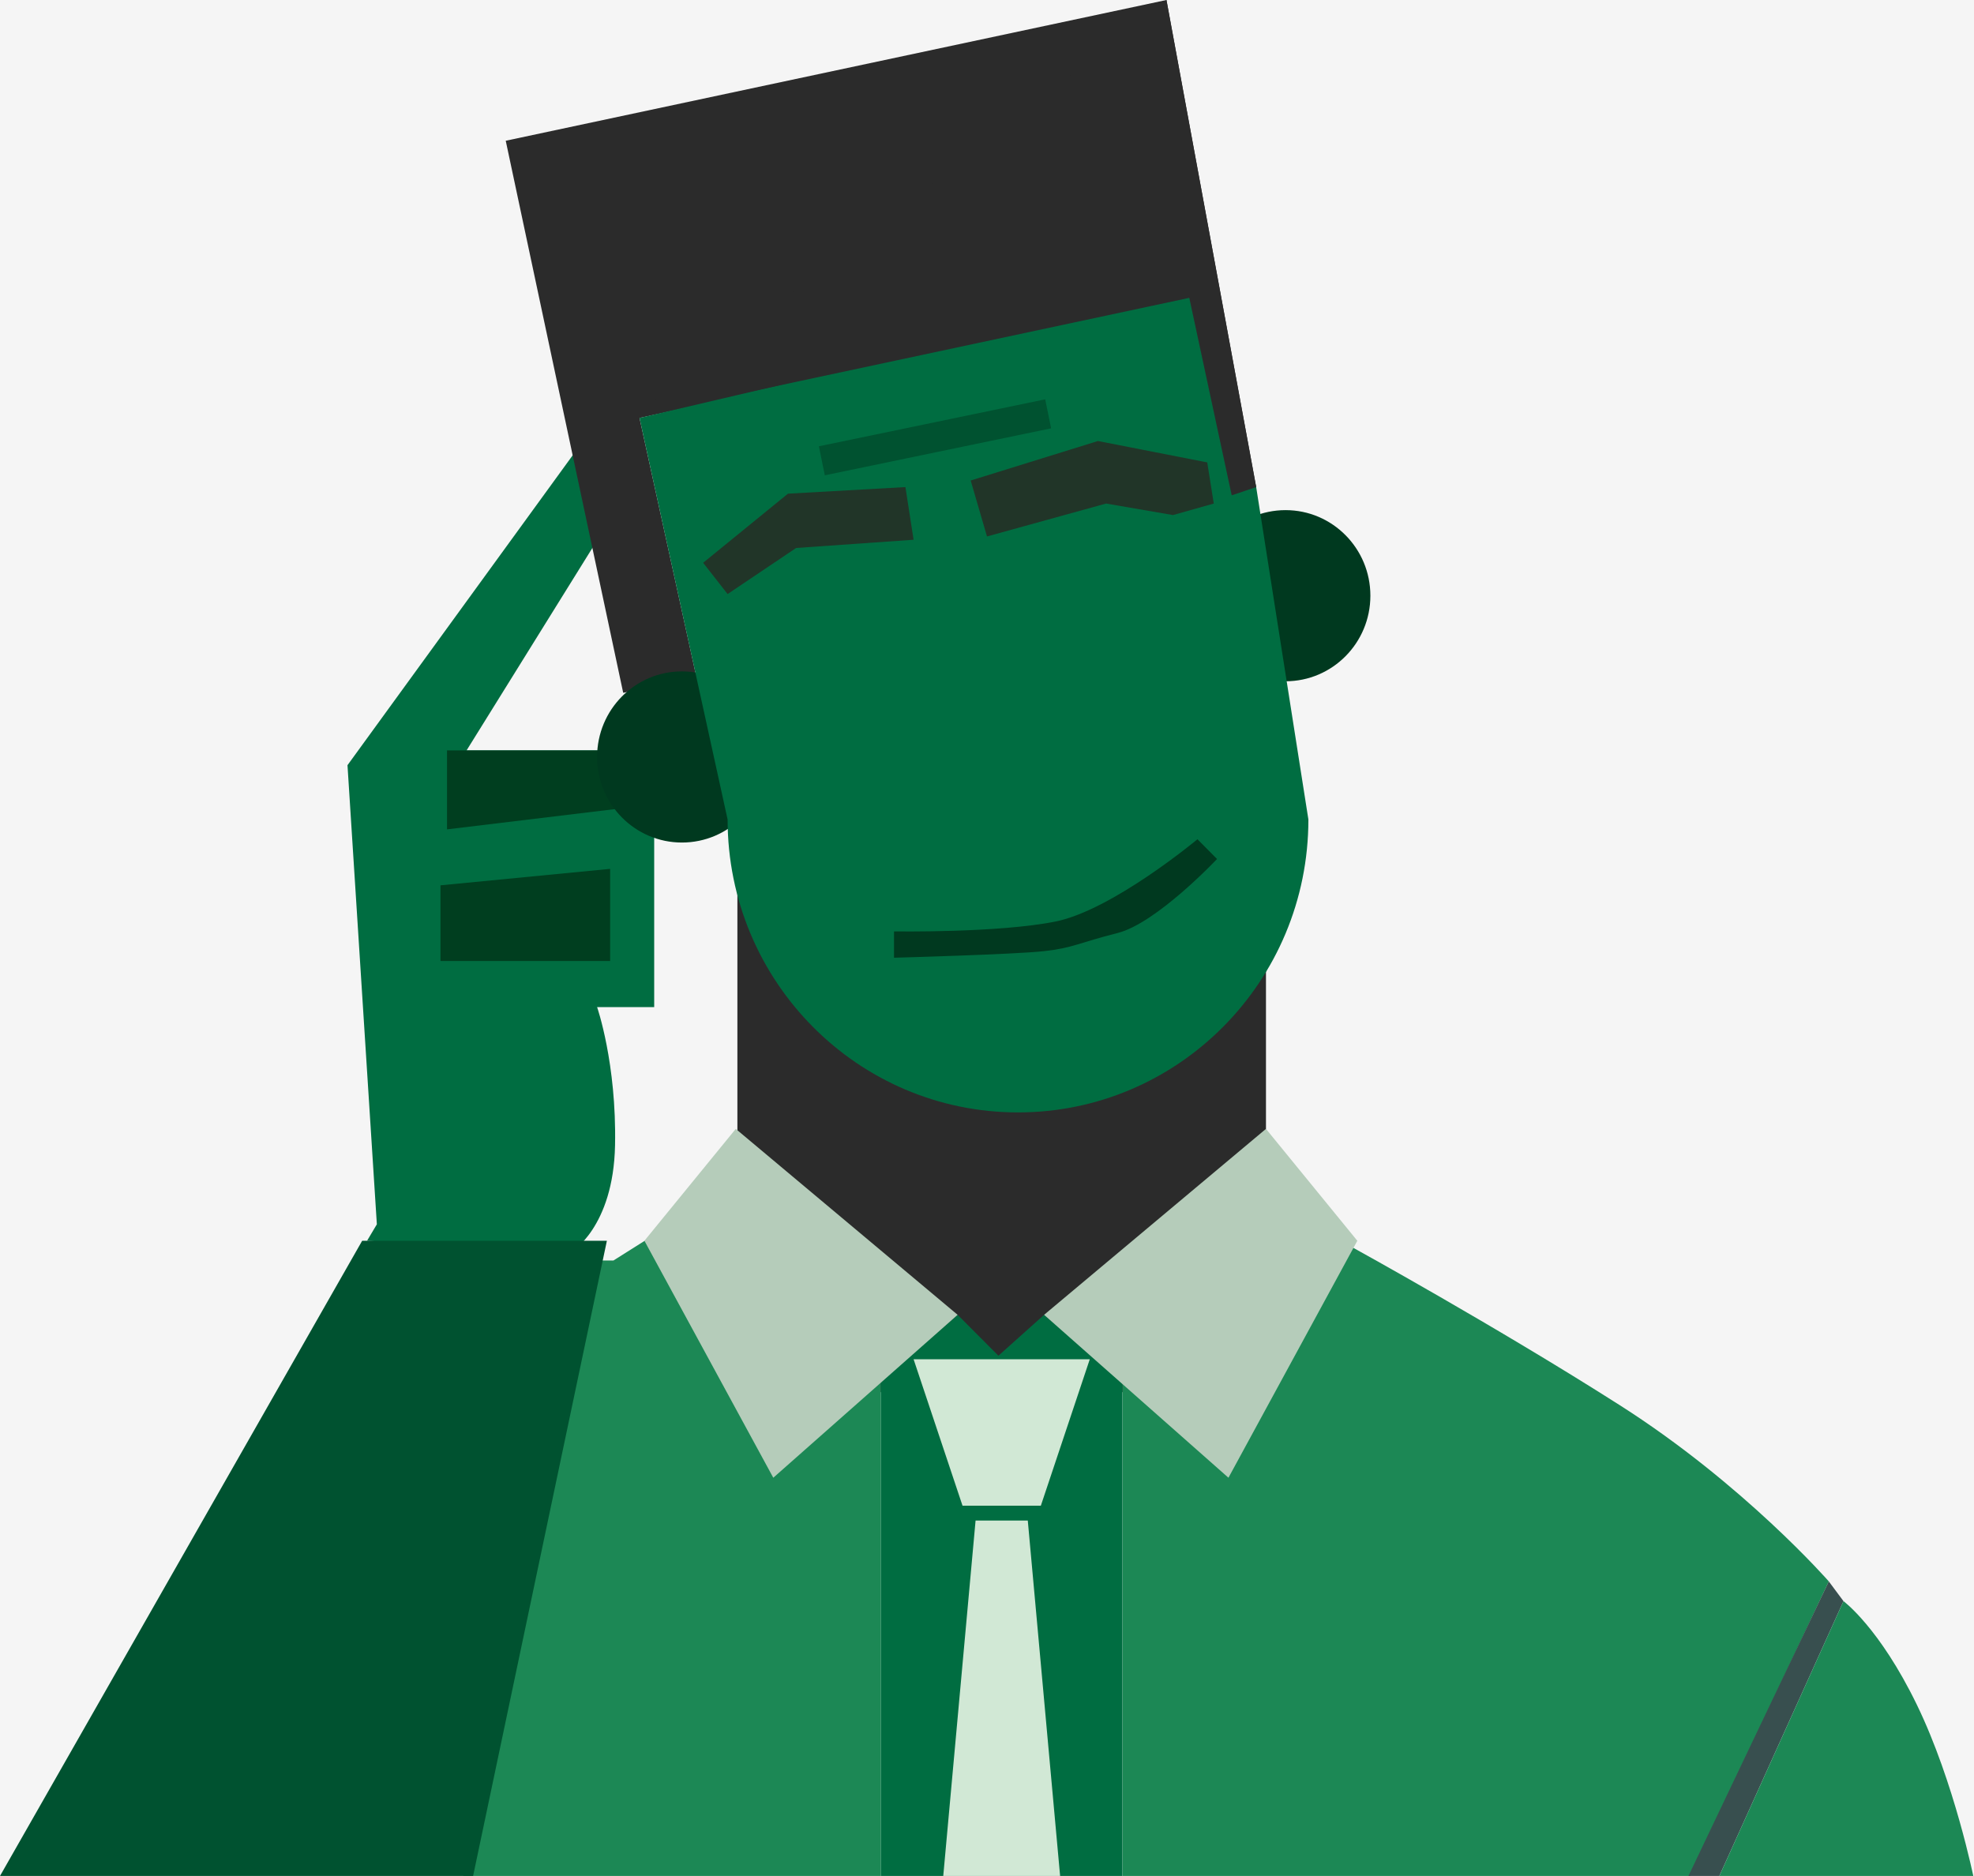
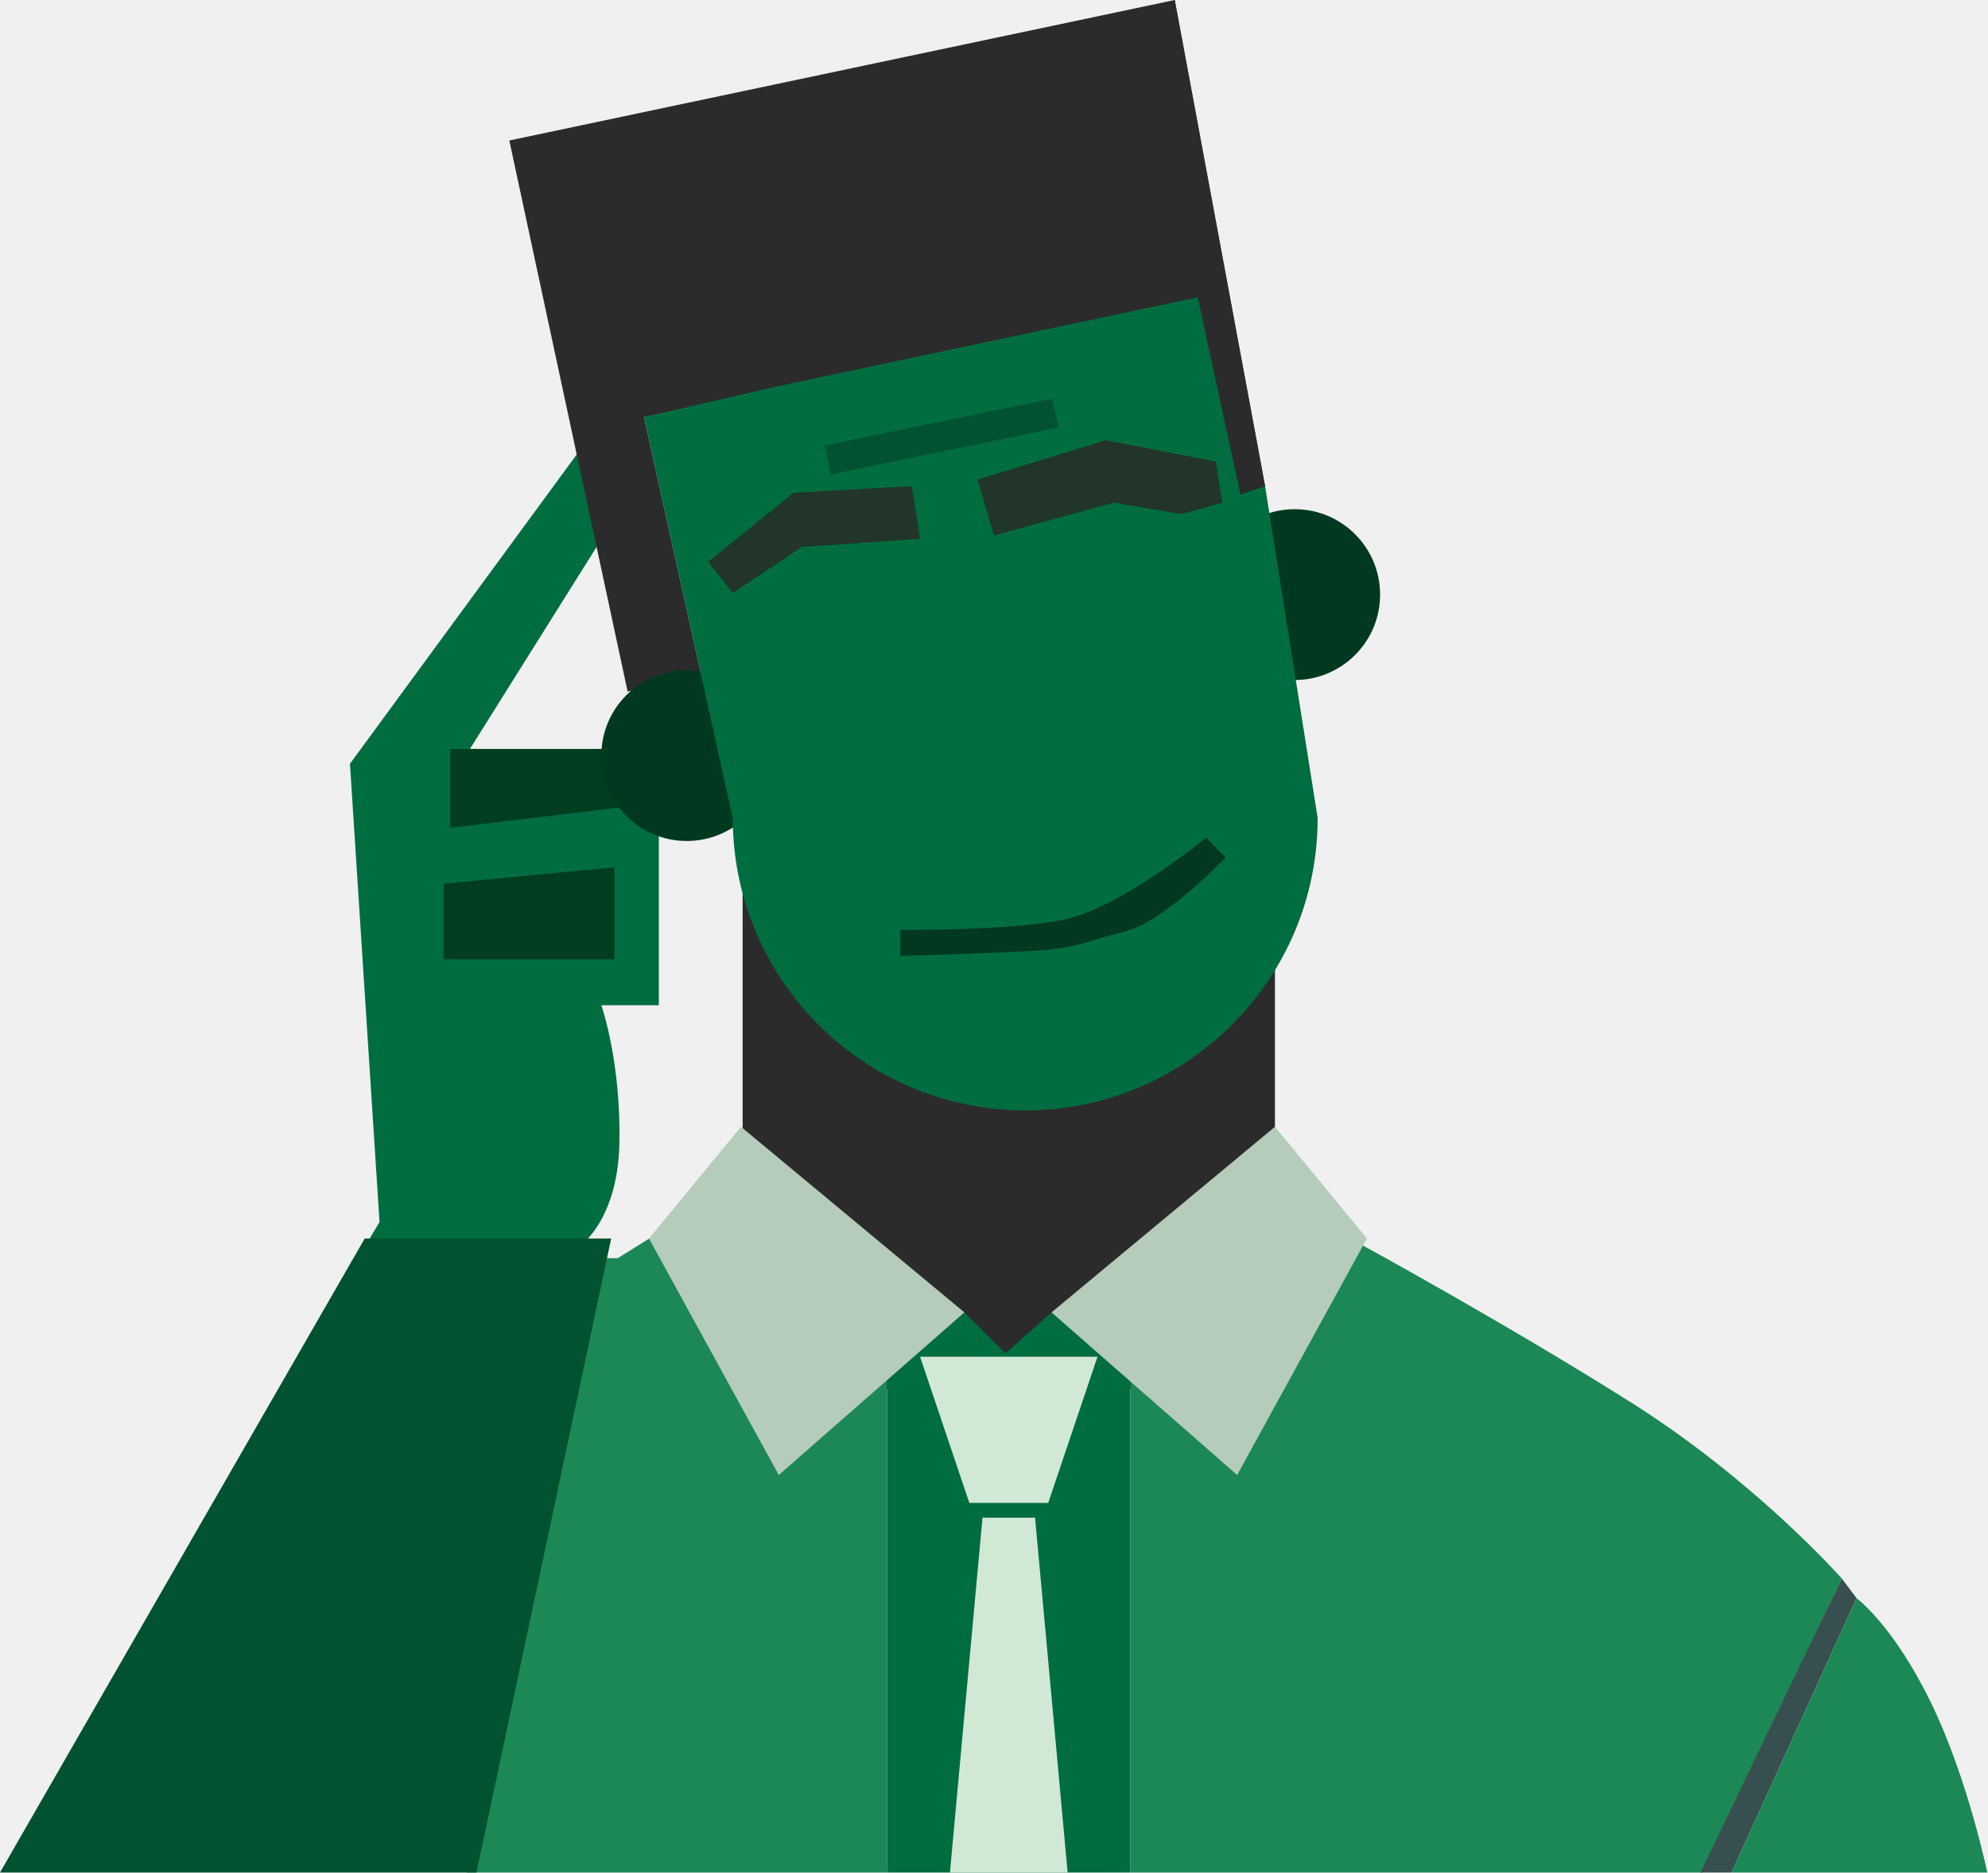
- <svg xmlns="http://www.w3.org/2000/svg" width="786" height="747" viewBox="0 0 786 747" fill="none">
-   <g clip-path="url(#clip0_3330_1117)">
-     <path d="M786 0H0V747H786V0Z" fill="#F5F5F5" />
-     <path d="M229.304 179.541L240.347 210.994L185.782 298.799H260.484V401.02H237.749C237.749 401.02 245.544 423.299 244.894 456.062C244.245 488.825 227.355 498.654 227.355 498.654L146.157 494.067L150.055 487.515L138.362 304.696L229.304 179.541Z" fill="#006D41" />
-     <path d="M293.613 237.204H504.079V554.351H293.613V237.204Z" fill="#2B2B2B" />
-     <path d="M184.483 501.931H244.245L259.835 492.102L350.777 501.931V748.31H184.483V501.931Z" fill="#1C8855" />
-     <path d="M177.987 298.799H253.988V321.078L177.987 330.251V298.799Z" fill="#003E1F" />
-     <path d="M175.388 352.53L242.945 345.978V382.672H175.388V352.53Z" fill="#003E1F" />
-     <path d="M144.208 494.068H241.646L188.38 747H0L144.208 494.068Z" fill="#005230" />
-     <path d="M350.777 549.764L381.307 523.554L397.547 539.837L415.736 523.554L446.916 549.764V746.998H350.777V549.764Z" fill="#006D41" />
-     <path d="M446.916 525.52L538.507 496.688C538.507 496.688 595.671 528.141 645.04 559.593C694.408 591.046 728.187 629.706 728.187 629.706L672.972 746.999H446.916V525.52Z" fill="#1C8855" />
-     <path d="M292.964 449.511L381.307 523.554L307.904 588.427L256.587 494.069L292.964 449.511Z" fill="#B5CCBA" />
-     <path d="M504.079 449.511L415.736 523.554L489.139 588.427L540.456 494.069L504.079 449.511Z" fill="#B5CCBA" />
-     <path d="M201.372 56.046L464.455 0L500.182 193.958L490.438 197.234L473.549 118.603L254.638 166.437L277.374 269.968L248.143 275.866L201.372 56.046Z" fill="#2B2B2B" />
-     <path d="M305.306 301.421C305.306 320.239 290.182 335.495 271.527 335.495C252.872 335.495 237.749 320.239 237.749 301.421C237.749 282.602 252.872 267.347 271.527 267.347C290.182 267.347 305.306 282.602 305.306 301.421Z" fill="#00391F" />
-     <path d="M545.653 237.205C545.653 256.023 530.529 271.279 511.874 271.279C493.22 271.279 478.096 256.023 478.096 237.205C478.096 218.386 493.22 203.131 511.874 203.131C530.529 203.131 545.653 218.386 545.653 237.205Z" fill="#00391F" />
-     <path d="M520.969 326.32C520.969 390.737 469.2 442.956 405.342 442.956C341.484 442.956 289.716 390.737 289.716 326.32L254.638 166.437L475.497 114.67L500.182 193.958L520.969 326.32Z" fill="#006D41" />
-     <path d="M252.689 165.782L464.455 0L500.182 193.958L490.438 197.234L473.549 118.603L252.689 165.782Z" fill="#2B2B2B" />
-     <path d="M363.769 541.248H433.924L414.436 599.566H383.256L363.769 541.248Z" fill="#D1E8D5" />
-     <path d="M422.231 748.309H375.461L388.453 605.462H409.24L422.231 748.309Z" fill="#D1E8D5" />
-     <path d="M728.187 629.707L734.033 637.57L684.015 748.309H671.673L728.187 629.707Z" fill="#384F4F" />
-     <path d="M734.033 637.57C734.033 637.57 748.324 648.054 763.264 678.851C778.205 709.649 786 748.309 786 748.309H684.015L734.033 637.57Z" fill="#1C8855" />
-     <path d="M355.974 370.878C355.974 370.878 397.547 371.533 420.283 366.946C443.018 362.359 476.797 334.183 476.797 334.183L484.592 342.046C484.592 342.046 460.557 367.602 444.967 371.533C429.377 375.465 427.428 377.43 415.735 378.741C404.043 380.052 355.974 381.362 355.974 381.362V370.878Z" fill="#00391F" />
-     <path d="M386.504 191.336L437.172 175.609L480.694 184.128L483.293 200.509L467.053 205.096L440.42 200.509L393 213.615L386.504 191.336Z" fill="#213528" />
-     <path d="M326.063 177.71L416.176 159.009L418.533 170.561L328.419 189.264L326.063 177.71Z" fill="#005230" />
-     <path d="M313.75 196.578L360.521 193.957L363.769 214.925L316.998 218.201L289.716 236.549L279.972 224.099L313.75 196.578Z" fill="#213528" />
+ <svg xmlns="http://www.w3.org/2000/svg" width="605" height="570" viewBox="0 0 605 570" fill="none">
+   <g clip-path="url(#clip0_3330_1143)">
+     <path d="M176.5 136.999L185 160.999L143 227.999H200.5V305.999H183C183 305.999 189 322.999 188.5 347.999C188 372.999 175 380.499 175 380.499L112.5 376.999L115.5 371.999L106.5 232.499L176.5 136.999Z" fill="#006D41" />
+     <path d="M226 180.999H388V422.999H226V180.999Z" fill="#2B2B2B" />
+     <path d="M142 382.999H188L200 375.499L270 382.999V570.999H142V382.999Z" fill="#1C8855" />
+     <path d="M137 227.999H195.5V244.999L137 251.999V227.999Z" fill="#003E1F" />
+     <path d="M135 268.999L187 263.999V291.999H135V268.999Z" fill="#003E1F" />
+     <path d="M111 377H186L145 570H0L111 377Z" fill="#005230" />
+     <path d="M270 419.499L293.5 399.499L306 411.924L320 399.499L344 419.499V569.999H270V419.499Z" fill="#006D41" />
+     <path d="M344 400.999L414.5 378.999C414.5 378.999 458.5 402.999 496.5 426.999C534.5 450.999 560.5 480.499 560.5 480.499L518 569.999H344V400.999Z" fill="#1C8855" />
+     <path d="M225.5 343L293.5 399.499L237 449L197.5 377L225.5 343Z" fill="#B5CCBA" />
+     <path d="M388 343L320 399.499L376.5 449L416 377L388 343Z" fill="#B5CCBA" />
+     <path d="M155 42.766L357.5 0L385 148L377.5 150.5L364.5 90.5L196 127L213.5 206L191.001 210.5L155 42.766Z" fill="#2B2B2B" />
+     <path d="M235 230C235 244.359 223.359 256 209 256C194.641 256 183 244.359 183 230C183 215.64 194.641 204 209 204C223.359 204 235 215.64 235 230Z" fill="#00391F" />
+     <path d="M420 181C420 195.359 408.359 207 394 207C379.641 207 368 195.359 368 181C368 166.64 379.641 155 394 155C408.359 155 420 166.64 420 181Z" fill="#00391F" />
+     <path d="M401 248.999C401 298.153 361.153 337.999 312 337.999C262.847 337.999 223 298.153 223 248.999L196 127L366 87.499L385 148L401 248.999Z" fill="#006D41" />
+     <path d="M194.5 126.5L357.5 0L385 148L377.5 150.5L364.5 90.5L194.5 126.5Z" fill="#2B2B2B" />
+     <path d="M280 413H334L319 457.5H295L280 413Z" fill="#D1E8D5" />
+     <path d="M325 570.999H289L299 461.999H315L325 570.999Z" fill="#D1E8D5" />
+     <path d="M560.5 480.499L565 486.499L526.5 570.999H517L560.5 480.499Z" fill="#384F4F" />
+     <path d="M565 486.499C565 486.499 576 494.499 587.5 517.999C599 541.499 605 570.999 605 570.999H526.5L565 486.499Z" fill="#1C8855" />
+     <path d="M274 282.999C274 282.999 306 283.499 323.5 279.999C341 276.499 367 254.999 367 254.999L373 260.999C373 260.999 354.5 280.499 342.5 283.499C330.5 286.499 329 287.999 320 288.999C311 289.999 274 290.999 274 290.999V282.999Z" fill="#00391F" />
+     <path d="M297.5 145.999L336.5 133.999L370 140.499L372 152.999L359.5 156.499L339 152.999L302.5 162.999L297.5 145.999Z" fill="#213528" />
+     <path d="M250.977 135.602L320.339 121.332L322.153 130.147L252.791 144.418L250.977 135.602Z" fill="#005230" />
+     <path d="M241.5 149.999L277.5 147.999L280 163.999L244 166.499L223 180.499L215.5 170.999L241.5 149.999Z" fill="#213528" />
  </g>
  <defs>
-     <clipPath id="clip0_3330_1117">
-       <rect width="786" height="747" fill="white" />
+     <clipPath id="clip0_3330_1143">
+       <rect width="605" height="570" fill="white" />
    </clipPath>
  </defs>
</svg>
